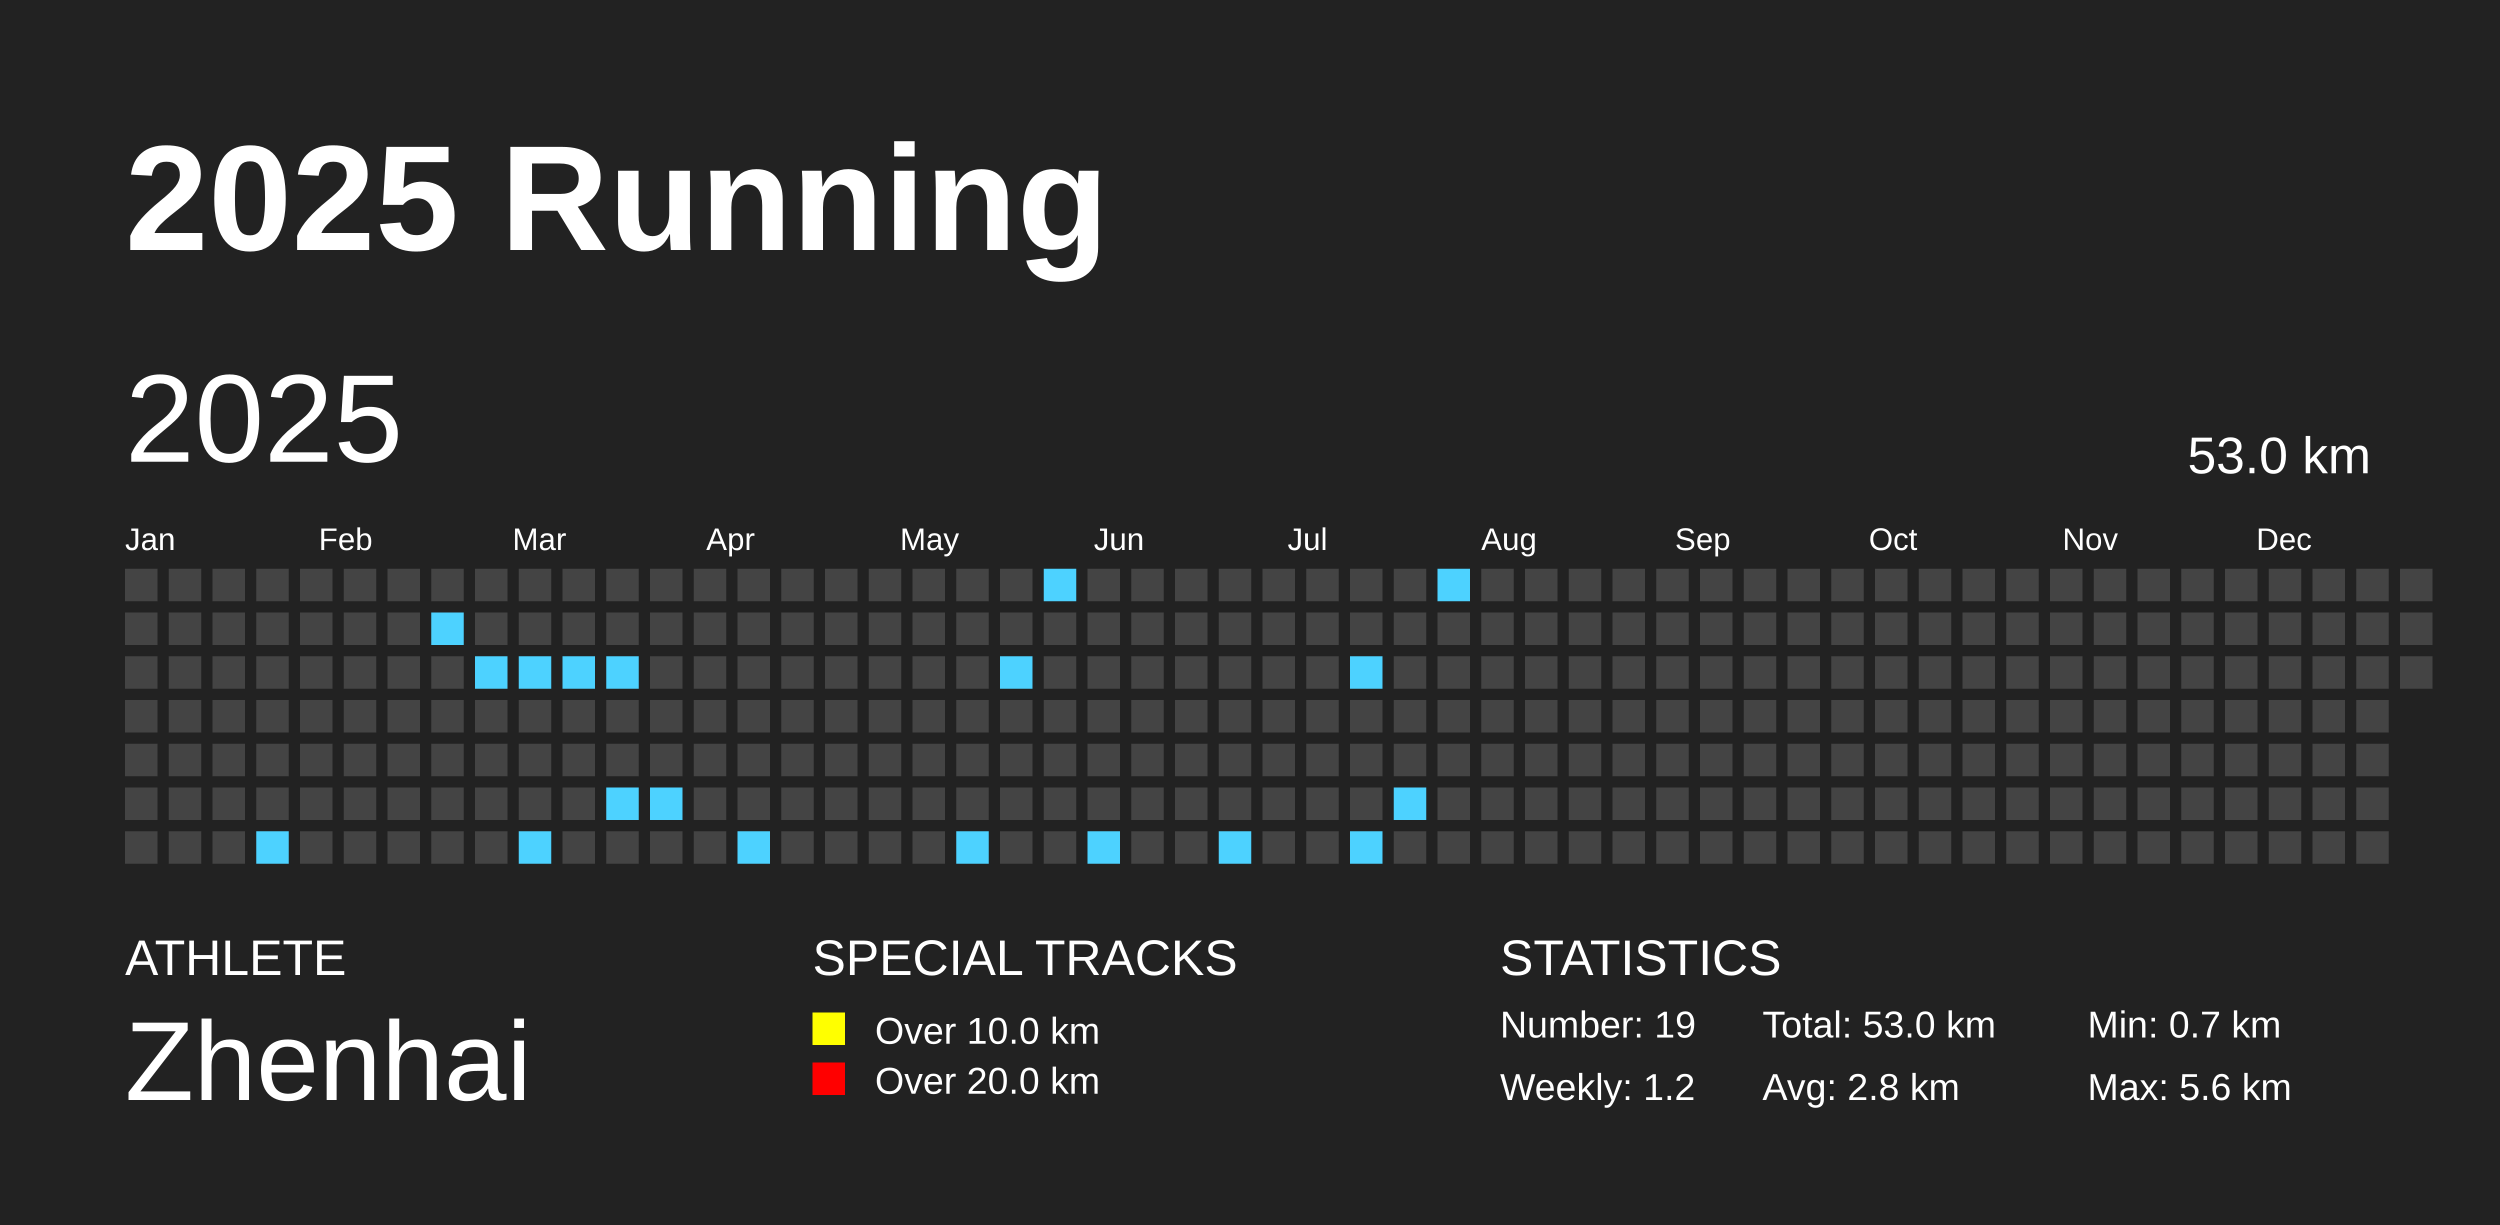
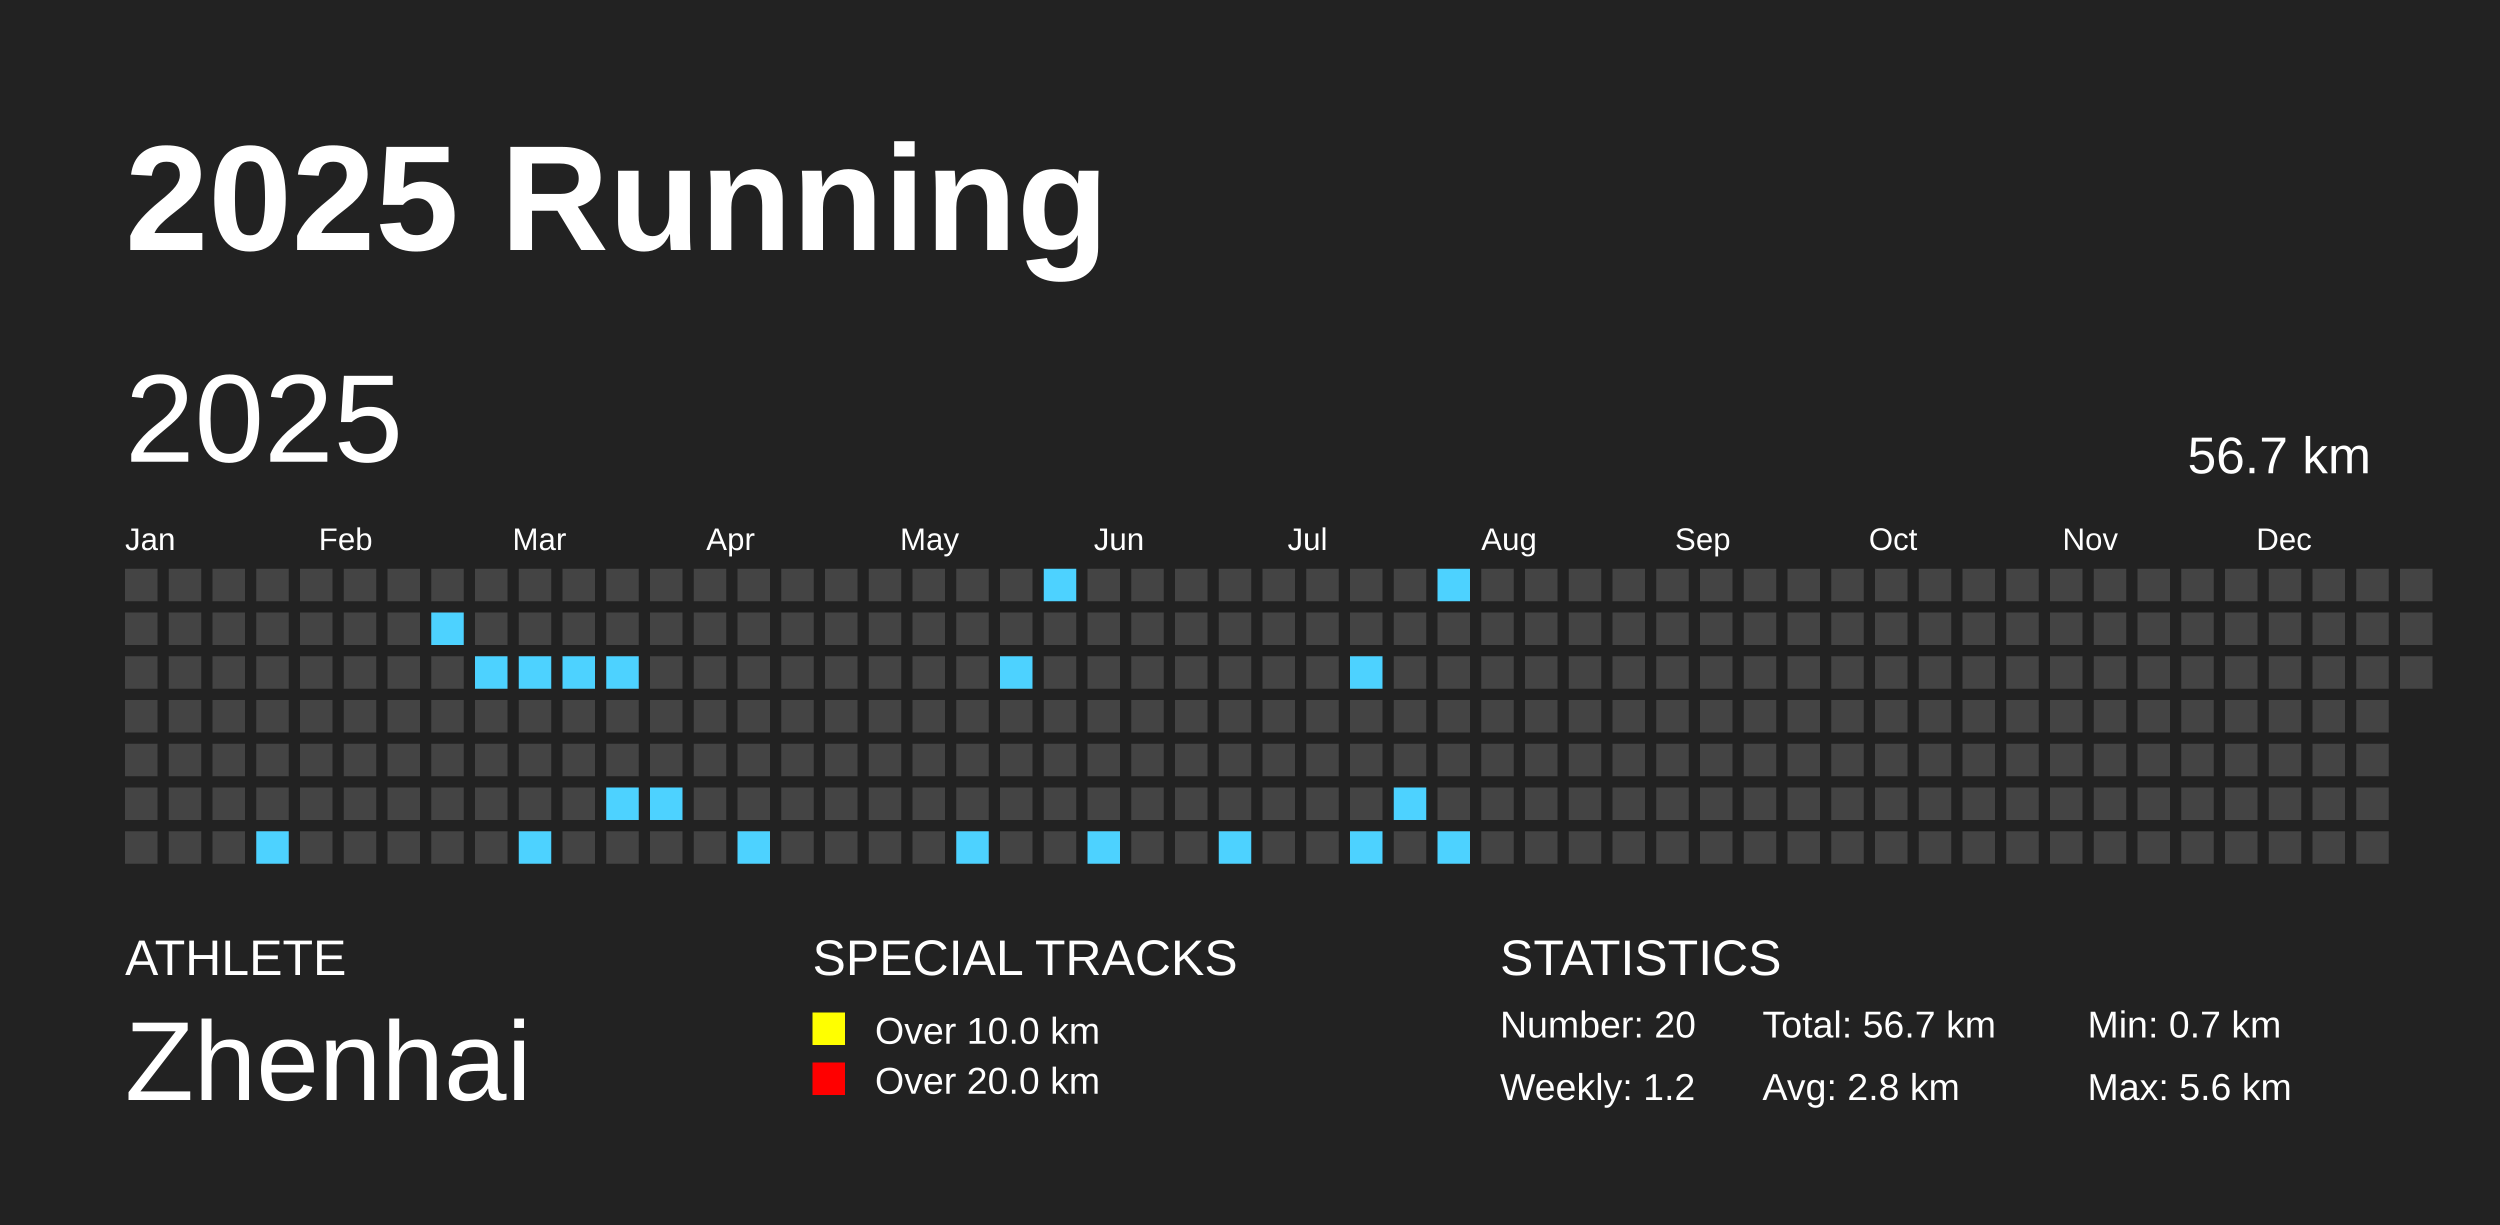
<svg xmlns="http://www.w3.org/2000/svg" baseProfile="full" height="98mm" version="1.1" viewBox="0,0,200,98" width="200mm">
  <defs />
  <rect fill="#222222" height="98" width="200" x="0" y="0" />
  <text fill="#FFFFFF" style="font-size:12px; font-family:Arial; font-weight:bold;" x="10" y="20">2025 Running</text>
  <text fill="#FFFFFF" style="font-size:4px; font-family:Arial" x="10" y="78">ATHLETE</text>
  <text fill="#FFFFFF" style="font-size:9px; font-family:Arial" x="10" y="88">Zhenhai</text>
  <text fill="#FFFFFF" style="font-size:4px; font-family:Arial" x="65" y="78">SPECIAL TRACKS</text>
  <rect fill="yellow" height="2.6" width="2.6" x="65" y="81" />
  <text fill="#FFFFFF" style="font-size:3px; font-family:Arial" x="70" y="83.5">Over 10.0 km</text>
  <rect fill="red" height="2.6" width="2.6" x="65" y="85" />
  <text fill="#FFFFFF" style="font-size:3px; font-family:Arial" x="70" y="87.5">Over 20.0 km</text>
  <text fill="#FFFFFF" style="font-size:4px; font-family:Arial" x="120" y="78">STATISTICS</text>
-   <text fill="#FFFFFF" style="font-size:3px; font-family:Arial" x="120" y="83">Number: 19</text>
+   <text fill="#FFFFFF" style="font-size:3px; font-family:Arial" x="120" y="83">Number: 20</text>
  <text fill="#FFFFFF" style="font-size:3px; font-family:Arial" x="120" y="88">Weekly: 1.2</text>
-   <text fill="#FFFFFF" style="font-size:3px; font-family:Arial" x="141" y="83">Total: 53.0 km</text>
+   <text fill="#FFFFFF" style="font-size:3px; font-family:Arial" x="141" y="83">Total: 56.7 km</text>
  <text fill="#FFFFFF" style="font-size:3px; font-family:Arial" x="141" y="88">Avg: 2.8 km</text>
  <text fill="#FFFFFF" style="font-size:3px; font-family:Arial" x="167" y="83">Min: 0.7 km</text>
  <text fill="#FFFFFF" style="font-size:3px; font-family:Arial" x="167" y="88">Max: 5.6 km</text>
  <text dominant-baseline="hanging" fill="#FFFFFF" style="font-size:10.0px; font-family:Arial;" x="10" y="30">2025</text>
-   <text dominant-baseline="hanging" fill="#FFFFFF" style="font-size:4.125px; font-family:Arial;" x="175" y="35">53.0 km</text>
+   <text dominant-baseline="hanging" fill="#FFFFFF" style="font-size:4.125px; font-family:Arial;" x="175" y="35">56.7 km</text>
  <text fill="#FFFFFF" style="font-size:2.5px; font-family:Arial" x="10.0" y="44">Jan</text>
  <text fill="#FFFFFF" style="font-size:2.5px; font-family:Arial" x="25.5" y="44">Feb</text>
  <text fill="#FFFFFF" style="font-size:2.5px; font-family:Arial" x="41.0" y="44">Mar</text>
  <text fill="#FFFFFF" style="font-size:2.5px; font-family:Arial" x="56.5" y="44">Apr</text>
  <text fill="#FFFFFF" style="font-size:2.5px; font-family:Arial" x="72.0" y="44">May</text>
  <text fill="#FFFFFF" style="font-size:2.5px; font-family:Arial" x="87.5" y="44">Jun</text>
  <text fill="#FFFFFF" style="font-size:2.5px; font-family:Arial" x="103.0" y="44">Jul</text>
  <text fill="#FFFFFF" style="font-size:2.5px; font-family:Arial" x="118.5" y="44">Aug</text>
  <text fill="#FFFFFF" style="font-size:2.5px; font-family:Arial" x="134.0" y="44">Sep</text>
  <text fill="#FFFFFF" style="font-size:2.5px; font-family:Arial" x="149.5" y="44">Oct</text>
  <text fill="#FFFFFF" style="font-size:2.5px; font-family:Arial" x="165.0" y="44">Nov</text>
  <text fill="#FFFFFF" style="font-size:2.5px; font-family:Arial" x="180.5" y="44">Dec</text>
  <rect fill="#444444" height="2.6" width="2.6" x="10.0" y="45.5" />
  <rect fill="#444444" height="2.6" width="2.6" x="10.0" y="49.0" />
  <rect fill="#444444" height="2.6" width="2.6" x="10.0" y="52.5" />
  <rect fill="#444444" height="2.6" width="2.6" x="10.0" y="56.0" />
  <rect fill="#444444" height="2.6" width="2.6" x="10.0" y="59.5" />
  <rect fill="#444444" height="2.6" width="2.6" x="10.0" y="63.0" />
  <rect fill="#444444" height="2.6" width="2.6" x="10.0" y="66.5" />
  <rect fill="#444444" height="2.6" width="2.6" x="13.5" y="45.5" />
  <rect fill="#444444" height="2.6" width="2.6" x="13.5" y="49.0" />
  <rect fill="#444444" height="2.6" width="2.6" x="13.5" y="52.5" />
  <rect fill="#444444" height="2.6" width="2.6" x="13.5" y="56.0" />
  <rect fill="#444444" height="2.6" width="2.6" x="13.5" y="59.5" />
  <rect fill="#444444" height="2.6" width="2.6" x="13.5" y="63.0" />
  <rect fill="#444444" height="2.6" width="2.6" x="13.5" y="66.5" />
  <rect fill="#444444" height="2.6" width="2.6" x="17.0" y="45.5" />
  <rect fill="#444444" height="2.6" width="2.6" x="17.0" y="49.0" />
  <rect fill="#444444" height="2.6" width="2.6" x="17.0" y="52.5" />
  <rect fill="#444444" height="2.6" width="2.6" x="17.0" y="56.0" />
  <rect fill="#444444" height="2.6" width="2.6" x="17.0" y="59.5" />
  <rect fill="#444444" height="2.6" width="2.6" x="17.0" y="63.0" />
  <rect fill="#444444" height="2.6" width="2.6" x="17.0" y="66.5" />
  <rect fill="#444444" height="2.6" width="2.6" x="20.5" y="45.5" />
  <rect fill="#444444" height="2.6" width="2.6" x="20.5" y="49.0" />
  <rect fill="#444444" height="2.6" width="2.6" x="20.5" y="52.5" />
  <rect fill="#444444" height="2.6" width="2.6" x="20.5" y="56.0" />
  <rect fill="#444444" height="2.6" width="2.6" x="20.5" y="59.5" />
  <rect fill="#444444" height="2.6" width="2.6" x="20.5" y="63.0" />
  <rect fill="#4DD2FF" height="2.6" width="2.6" x="20.5" y="66.5" />
  <rect fill="#444444" height="2.6" width="2.6" x="24.0" y="45.5" />
  <rect fill="#444444" height="2.6" width="2.6" x="24.0" y="49.0" />
  <rect fill="#444444" height="2.6" width="2.6" x="24.0" y="52.5" />
  <rect fill="#444444" height="2.6" width="2.6" x="24.0" y="56.0" />
  <rect fill="#444444" height="2.6" width="2.6" x="24.0" y="59.5" />
  <rect fill="#444444" height="2.6" width="2.6" x="24.0" y="63.0" />
  <rect fill="#444444" height="2.6" width="2.6" x="24.0" y="66.5" />
  <rect fill="#444444" height="2.6" width="2.6" x="27.5" y="45.5" />
  <rect fill="#444444" height="2.6" width="2.6" x="27.5" y="49.0" />
  <rect fill="#444444" height="2.6" width="2.6" x="27.5" y="52.5" />
  <rect fill="#444444" height="2.6" width="2.6" x="27.5" y="56.0" />
  <rect fill="#444444" height="2.6" width="2.6" x="27.5" y="59.5" />
  <rect fill="#444444" height="2.6" width="2.6" x="27.5" y="63.0" />
  <rect fill="#444444" height="2.6" width="2.6" x="27.5" y="66.5" />
  <rect fill="#444444" height="2.6" width="2.6" x="31.0" y="45.5" />
  <rect fill="#444444" height="2.6" width="2.6" x="31.0" y="49.0" />
  <rect fill="#444444" height="2.6" width="2.6" x="31.0" y="52.5" />
  <rect fill="#444444" height="2.6" width="2.6" x="31.0" y="56.0" />
  <rect fill="#444444" height="2.6" width="2.6" x="31.0" y="59.5" />
  <rect fill="#444444" height="2.6" width="2.6" x="31.0" y="63.0" />
  <rect fill="#444444" height="2.6" width="2.6" x="31.0" y="66.5" />
  <rect fill="#444444" height="2.6" width="2.6" x="34.5" y="45.5" />
  <rect fill="#4DD2FF" height="2.6" width="2.6" x="34.5" y="49.0" />
  <rect fill="#444444" height="2.6" width="2.6" x="34.5" y="52.5" />
  <rect fill="#444444" height="2.6" width="2.6" x="34.5" y="56.0" />
  <rect fill="#444444" height="2.6" width="2.6" x="34.5" y="59.5" />
  <rect fill="#444444" height="2.6" width="2.6" x="34.5" y="63.0" />
  <rect fill="#444444" height="2.6" width="2.6" x="34.5" y="66.5" />
  <rect fill="#444444" height="2.6" width="2.6" x="38.0" y="45.5" />
  <rect fill="#444444" height="2.6" width="2.6" x="38.0" y="49.0" />
  <rect fill="#4DD2FF" height="2.6" width="2.6" x="38.0" y="52.5" />
  <rect fill="#444444" height="2.6" width="2.6" x="38.0" y="56.0" />
  <rect fill="#444444" height="2.6" width="2.6" x="38.0" y="59.5" />
  <rect fill="#444444" height="2.6" width="2.6" x="38.0" y="63.0" />
  <rect fill="#444444" height="2.6" width="2.6" x="38.0" y="66.5" />
  <rect fill="#444444" height="2.6" width="2.6" x="41.5" y="45.5" />
  <rect fill="#444444" height="2.6" width="2.6" x="41.5" y="49.0" />
  <rect fill="#4DD2FF" height="2.6" width="2.6" x="41.5" y="52.5" />
  <rect fill="#444444" height="2.6" width="2.6" x="41.5" y="56.0" />
  <rect fill="#444444" height="2.6" width="2.6" x="41.5" y="59.5" />
  <rect fill="#444444" height="2.6" width="2.6" x="41.5" y="63.0" />
  <rect fill="#4DD2FF" height="2.6" width="2.6" x="41.5" y="66.5" />
  <rect fill="#444444" height="2.6" width="2.6" x="45.0" y="45.5" />
  <rect fill="#444444" height="2.6" width="2.6" x="45.0" y="49.0" />
  <rect fill="#4DD2FF" height="2.6" width="2.6" x="45.0" y="52.5" />
  <rect fill="#444444" height="2.6" width="2.6" x="45.0" y="56.0" />
  <rect fill="#444444" height="2.6" width="2.6" x="45.0" y="59.5" />
  <rect fill="#444444" height="2.6" width="2.6" x="45.0" y="63.0" />
  <rect fill="#444444" height="2.6" width="2.6" x="45.0" y="66.5" />
  <rect fill="#444444" height="2.6" width="2.6" x="48.5" y="45.5" />
  <rect fill="#444444" height="2.6" width="2.6" x="48.5" y="49.0" />
  <rect fill="#4DD2FF" height="2.6" width="2.6" x="48.5" y="52.5" />
  <rect fill="#444444" height="2.6" width="2.6" x="48.5" y="56.0" />
  <rect fill="#444444" height="2.6" width="2.6" x="48.5" y="59.5" />
  <rect fill="#4DD2FF" height="2.6" width="2.6" x="48.5" y="63.0" />
  <rect fill="#444444" height="2.6" width="2.6" x="48.5" y="66.5" />
  <rect fill="#444444" height="2.6" width="2.6" x="52.0" y="45.5" />
  <rect fill="#444444" height="2.6" width="2.6" x="52.0" y="49.0" />
  <rect fill="#444444" height="2.6" width="2.6" x="52.0" y="52.5" />
  <rect fill="#444444" height="2.6" width="2.6" x="52.0" y="56.0" />
  <rect fill="#444444" height="2.6" width="2.6" x="52.0" y="59.5" />
  <rect fill="#4DD2FF" height="2.6" width="2.6" x="52.0" y="63.0" />
  <rect fill="#444444" height="2.6" width="2.6" x="52.0" y="66.5" />
  <rect fill="#444444" height="2.6" width="2.6" x="55.5" y="45.5" />
  <rect fill="#444444" height="2.6" width="2.6" x="55.5" y="49.0" />
  <rect fill="#444444" height="2.6" width="2.6" x="55.5" y="52.5" />
  <rect fill="#444444" height="2.6" width="2.6" x="55.5" y="56.0" />
  <rect fill="#444444" height="2.6" width="2.6" x="55.5" y="59.5" />
  <rect fill="#444444" height="2.6" width="2.6" x="55.5" y="63.0" />
  <rect fill="#444444" height="2.6" width="2.6" x="55.5" y="66.5" />
  <rect fill="#444444" height="2.6" width="2.6" x="59.0" y="45.5" />
  <rect fill="#444444" height="2.6" width="2.6" x="59.0" y="49.0" />
  <rect fill="#444444" height="2.6" width="2.6" x="59.0" y="52.5" />
  <rect fill="#444444" height="2.6" width="2.6" x="59.0" y="56.0" />
  <rect fill="#444444" height="2.6" width="2.6" x="59.0" y="59.5" />
  <rect fill="#444444" height="2.6" width="2.6" x="59.0" y="63.0" />
  <rect fill="#4DD2FF" height="2.6" width="2.6" x="59.0" y="66.5" />
  <rect fill="#444444" height="2.6" width="2.6" x="62.5" y="45.5" />
  <rect fill="#444444" height="2.6" width="2.6" x="62.5" y="49.0" />
  <rect fill="#444444" height="2.6" width="2.6" x="62.5" y="52.5" />
  <rect fill="#444444" height="2.6" width="2.6" x="62.5" y="56.0" />
  <rect fill="#444444" height="2.6" width="2.6" x="62.5" y="59.5" />
  <rect fill="#444444" height="2.6" width="2.6" x="62.5" y="63.0" />
  <rect fill="#444444" height="2.6" width="2.6" x="62.5" y="66.5" />
  <rect fill="#444444" height="2.6" width="2.6" x="66.0" y="45.5" />
  <rect fill="#444444" height="2.6" width="2.6" x="66.0" y="49.0" />
  <rect fill="#444444" height="2.6" width="2.6" x="66.0" y="52.5" />
  <rect fill="#444444" height="2.6" width="2.6" x="66.0" y="56.0" />
  <rect fill="#444444" height="2.6" width="2.6" x="66.0" y="59.5" />
  <rect fill="#444444" height="2.6" width="2.6" x="66.0" y="63.0" />
  <rect fill="#444444" height="2.6" width="2.6" x="66.0" y="66.5" />
  <rect fill="#444444" height="2.6" width="2.6" x="69.5" y="45.5" />
  <rect fill="#444444" height="2.6" width="2.6" x="69.5" y="49.0" />
  <rect fill="#444444" height="2.6" width="2.6" x="69.5" y="52.5" />
  <rect fill="#444444" height="2.6" width="2.6" x="69.5" y="56.0" />
  <rect fill="#444444" height="2.6" width="2.6" x="69.5" y="59.5" />
  <rect fill="#444444" height="2.6" width="2.6" x="69.5" y="63.0" />
  <rect fill="#444444" height="2.6" width="2.6" x="69.5" y="66.5" />
  <rect fill="#444444" height="2.6" width="2.6" x="73.0" y="45.5" />
  <rect fill="#444444" height="2.6" width="2.6" x="73.0" y="49.0" />
  <rect fill="#444444" height="2.6" width="2.6" x="73.0" y="52.5" />
  <rect fill="#444444" height="2.6" width="2.6" x="73.0" y="56.0" />
  <rect fill="#444444" height="2.6" width="2.6" x="73.0" y="59.5" />
  <rect fill="#444444" height="2.6" width="2.6" x="73.0" y="63.0" />
  <rect fill="#444444" height="2.6" width="2.6" x="73.0" y="66.5" />
  <rect fill="#444444" height="2.6" width="2.6" x="76.5" y="45.5" />
  <rect fill="#444444" height="2.6" width="2.6" x="76.5" y="49.0" />
  <rect fill="#444444" height="2.6" width="2.6" x="76.5" y="52.5" />
  <rect fill="#444444" height="2.6" width="2.6" x="76.5" y="56.0" />
  <rect fill="#444444" height="2.6" width="2.6" x="76.5" y="59.5" />
  <rect fill="#444444" height="2.6" width="2.6" x="76.5" y="63.0" />
  <rect fill="#4DD2FF" height="2.6" width="2.6" x="76.5" y="66.5" />
  <rect fill="#444444" height="2.6" width="2.6" x="80.0" y="45.5" />
  <rect fill="#444444" height="2.6" width="2.6" x="80.0" y="49.0" />
  <rect fill="#4DD2FF" height="2.6" width="2.6" x="80.0" y="52.5" />
  <rect fill="#444444" height="2.6" width="2.6" x="80.0" y="56.0" />
  <rect fill="#444444" height="2.6" width="2.6" x="80.0" y="59.5" />
  <rect fill="#444444" height="2.6" width="2.6" x="80.0" y="63.0" />
  <rect fill="#444444" height="2.6" width="2.6" x="80.0" y="66.5" />
  <rect fill="#4DD2FF" height="2.6" width="2.6" x="83.5" y="45.5" />
  <rect fill="#444444" height="2.6" width="2.6" x="83.5" y="49.0" />
  <rect fill="#444444" height="2.6" width="2.6" x="83.5" y="52.5" />
  <rect fill="#444444" height="2.6" width="2.6" x="83.5" y="56.0" />
  <rect fill="#444444" height="2.6" width="2.6" x="83.5" y="59.5" />
  <rect fill="#444444" height="2.6" width="2.6" x="83.5" y="63.0" />
  <rect fill="#444444" height="2.6" width="2.6" x="83.5" y="66.5" />
  <rect fill="#444444" height="2.6" width="2.6" x="87.0" y="45.5" />
  <rect fill="#444444" height="2.6" width="2.6" x="87.0" y="49.0" />
  <rect fill="#444444" height="2.6" width="2.6" x="87.0" y="52.5" />
  <rect fill="#444444" height="2.6" width="2.6" x="87.0" y="56.0" />
  <rect fill="#444444" height="2.6" width="2.6" x="87.0" y="59.5" />
  <rect fill="#444444" height="2.6" width="2.6" x="87.0" y="63.0" />
  <rect fill="#4DD2FF" height="2.6" width="2.6" x="87.0" y="66.5" />
  <rect fill="#444444" height="2.6" width="2.6" x="90.5" y="45.5" />
  <rect fill="#444444" height="2.6" width="2.6" x="90.5" y="49.0" />
  <rect fill="#444444" height="2.6" width="2.6" x="90.5" y="52.5" />
  <rect fill="#444444" height="2.6" width="2.6" x="90.5" y="56.0" />
  <rect fill="#444444" height="2.6" width="2.6" x="90.5" y="59.5" />
  <rect fill="#444444" height="2.6" width="2.6" x="90.5" y="63.0" />
  <rect fill="#444444" height="2.6" width="2.6" x="90.5" y="66.5" />
  <rect fill="#444444" height="2.6" width="2.6" x="94.0" y="45.5" />
  <rect fill="#444444" height="2.6" width="2.6" x="94.0" y="49.0" />
  <rect fill="#444444" height="2.6" width="2.6" x="94.0" y="52.5" />
  <rect fill="#444444" height="2.6" width="2.6" x="94.0" y="56.0" />
  <rect fill="#444444" height="2.6" width="2.6" x="94.0" y="59.5" />
  <rect fill="#444444" height="2.6" width="2.6" x="94.0" y="63.0" />
  <rect fill="#444444" height="2.6" width="2.6" x="94.0" y="66.5" />
  <rect fill="#444444" height="2.6" width="2.6" x="97.5" y="45.5" />
  <rect fill="#444444" height="2.6" width="2.6" x="97.5" y="49.0" />
  <rect fill="#444444" height="2.6" width="2.6" x="97.5" y="52.5" />
  <rect fill="#444444" height="2.6" width="2.6" x="97.5" y="56.0" />
  <rect fill="#444444" height="2.6" width="2.6" x="97.5" y="59.5" />
  <rect fill="#444444" height="2.6" width="2.6" x="97.5" y="63.0" />
  <rect fill="#4DD2FF" height="2.6" width="2.6" x="97.5" y="66.5" />
  <rect fill="#444444" height="2.6" width="2.6" x="101.0" y="45.5" />
  <rect fill="#444444" height="2.6" width="2.6" x="101.0" y="49.0" />
  <rect fill="#444444" height="2.6" width="2.6" x="101.0" y="52.5" />
  <rect fill="#444444" height="2.6" width="2.6" x="101.0" y="56.0" />
  <rect fill="#444444" height="2.6" width="2.6" x="101.0" y="59.5" />
  <rect fill="#444444" height="2.6" width="2.6" x="101.0" y="63.0" />
  <rect fill="#444444" height="2.6" width="2.6" x="101.0" y="66.5" />
  <rect fill="#444444" height="2.6" width="2.6" x="104.5" y="45.5" />
  <rect fill="#444444" height="2.6" width="2.6" x="104.5" y="49.0" />
  <rect fill="#444444" height="2.6" width="2.6" x="104.5" y="52.5" />
  <rect fill="#444444" height="2.6" width="2.6" x="104.5" y="56.0" />
  <rect fill="#444444" height="2.6" width="2.6" x="104.5" y="59.5" />
  <rect fill="#444444" height="2.6" width="2.6" x="104.5" y="63.0" />
  <rect fill="#444444" height="2.6" width="2.6" x="104.5" y="66.5" />
  <rect fill="#444444" height="2.6" width="2.6" x="108.0" y="45.5" />
  <rect fill="#444444" height="2.6" width="2.6" x="108.0" y="49.0" />
  <rect fill="#4DD2FF" height="2.6" width="2.6" x="108.0" y="52.5" />
  <rect fill="#444444" height="2.6" width="2.6" x="108.0" y="56.0" />
  <rect fill="#444444" height="2.6" width="2.6" x="108.0" y="59.5" />
  <rect fill="#444444" height="2.6" width="2.6" x="108.0" y="63.0" />
  <rect fill="#4DD2FF" height="2.6" width="2.6" x="108.0" y="66.5" />
  <rect fill="#444444" height="2.6" width="2.6" x="111.5" y="45.5" />
  <rect fill="#444444" height="2.6" width="2.6" x="111.5" y="49.0" />
  <rect fill="#444444" height="2.6" width="2.6" x="111.5" y="52.5" />
  <rect fill="#444444" height="2.6" width="2.6" x="111.5" y="56.0" />
  <rect fill="#444444" height="2.6" width="2.6" x="111.5" y="59.5" />
  <rect fill="#4DD2FF" height="2.6" width="2.6" x="111.5" y="63.0" />
  <rect fill="#444444" height="2.6" width="2.6" x="111.5" y="66.5" />
  <rect fill="#4DD2FF" height="2.6" width="2.6" x="115.0" y="45.5" />
  <rect fill="#444444" height="2.6" width="2.6" x="115.0" y="49.0" />
  <rect fill="#444444" height="2.6" width="2.6" x="115.0" y="52.5" />
  <rect fill="#444444" height="2.6" width="2.6" x="115.0" y="56.0" />
  <rect fill="#444444" height="2.6" width="2.6" x="115.0" y="59.5" />
  <rect fill="#444444" height="2.6" width="2.6" x="115.0" y="63.0" />
-   <rect fill="#444444" height="2.6" width="2.6" x="115.0" y="66.5" />
+   <rect fill="#4DD2FF" height="2.6" width="2.6" x="115.0" y="66.5" />
  <rect fill="#444444" height="2.6" width="2.6" x="118.5" y="45.5" />
  <rect fill="#444444" height="2.6" width="2.6" x="118.5" y="49.0" />
  <rect fill="#444444" height="2.6" width="2.6" x="118.5" y="52.5" />
  <rect fill="#444444" height="2.6" width="2.6" x="118.5" y="56.0" />
  <rect fill="#444444" height="2.6" width="2.6" x="118.5" y="59.5" />
  <rect fill="#444444" height="2.6" width="2.6" x="118.5" y="63.0" />
  <rect fill="#444444" height="2.6" width="2.6" x="118.5" y="66.5" />
  <rect fill="#444444" height="2.6" width="2.6" x="122.0" y="45.5" />
  <rect fill="#444444" height="2.6" width="2.6" x="122.0" y="49.0" />
  <rect fill="#444444" height="2.6" width="2.6" x="122.0" y="52.5" />
  <rect fill="#444444" height="2.6" width="2.6" x="122.0" y="56.0" />
  <rect fill="#444444" height="2.6" width="2.6" x="122.0" y="59.5" />
  <rect fill="#444444" height="2.6" width="2.6" x="122.0" y="63.0" />
  <rect fill="#444444" height="2.6" width="2.6" x="122.0" y="66.5" />
  <rect fill="#444444" height="2.6" width="2.6" x="125.5" y="45.5" />
  <rect fill="#444444" height="2.6" width="2.6" x="125.5" y="49.0" />
  <rect fill="#444444" height="2.6" width="2.6" x="125.5" y="52.5" />
  <rect fill="#444444" height="2.6" width="2.6" x="125.5" y="56.0" />
  <rect fill="#444444" height="2.6" width="2.6" x="125.5" y="59.5" />
  <rect fill="#444444" height="2.6" width="2.6" x="125.5" y="63.0" />
  <rect fill="#444444" height="2.6" width="2.6" x="125.5" y="66.5" />
  <rect fill="#444444" height="2.6" width="2.6" x="129.0" y="45.5" />
  <rect fill="#444444" height="2.6" width="2.6" x="129.0" y="49.0" />
  <rect fill="#444444" height="2.6" width="2.6" x="129.0" y="52.5" />
  <rect fill="#444444" height="2.6" width="2.6" x="129.0" y="56.0" />
  <rect fill="#444444" height="2.6" width="2.6" x="129.0" y="59.5" />
  <rect fill="#444444" height="2.6" width="2.6" x="129.0" y="63.0" />
  <rect fill="#444444" height="2.6" width="2.6" x="129.0" y="66.5" />
  <rect fill="#444444" height="2.6" width="2.6" x="132.5" y="45.5" />
  <rect fill="#444444" height="2.6" width="2.6" x="132.5" y="49.0" />
  <rect fill="#444444" height="2.6" width="2.6" x="132.5" y="52.5" />
  <rect fill="#444444" height="2.6" width="2.6" x="132.5" y="56.0" />
  <rect fill="#444444" height="2.6" width="2.6" x="132.5" y="59.5" />
  <rect fill="#444444" height="2.6" width="2.6" x="132.5" y="63.0" />
  <rect fill="#444444" height="2.6" width="2.6" x="132.5" y="66.5" />
  <rect fill="#444444" height="2.6" width="2.6" x="136.0" y="45.5" />
  <rect fill="#444444" height="2.6" width="2.6" x="136.0" y="49.0" />
  <rect fill="#444444" height="2.6" width="2.6" x="136.0" y="52.5" />
  <rect fill="#444444" height="2.6" width="2.6" x="136.0" y="56.0" />
  <rect fill="#444444" height="2.6" width="2.6" x="136.0" y="59.5" />
  <rect fill="#444444" height="2.6" width="2.6" x="136.0" y="63.0" />
  <rect fill="#444444" height="2.6" width="2.6" x="136.0" y="66.5" />
  <rect fill="#444444" height="2.6" width="2.6" x="139.5" y="45.5" />
  <rect fill="#444444" height="2.6" width="2.6" x="139.5" y="49.0" />
  <rect fill="#444444" height="2.6" width="2.6" x="139.5" y="52.5" />
  <rect fill="#444444" height="2.6" width="2.6" x="139.5" y="56.0" />
  <rect fill="#444444" height="2.6" width="2.6" x="139.5" y="59.5" />
  <rect fill="#444444" height="2.6" width="2.6" x="139.5" y="63.0" />
  <rect fill="#444444" height="2.6" width="2.6" x="139.5" y="66.5" />
  <rect fill="#444444" height="2.6" width="2.6" x="143.0" y="45.5" />
  <rect fill="#444444" height="2.6" width="2.6" x="143.0" y="49.0" />
  <rect fill="#444444" height="2.6" width="2.6" x="143.0" y="52.5" />
  <rect fill="#444444" height="2.6" width="2.6" x="143.0" y="56.0" />
  <rect fill="#444444" height="2.6" width="2.6" x="143.0" y="59.5" />
  <rect fill="#444444" height="2.6" width="2.6" x="143.0" y="63.0" />
  <rect fill="#444444" height="2.6" width="2.6" x="143.0" y="66.5" />
  <rect fill="#444444" height="2.6" width="2.6" x="146.5" y="45.5" />
  <rect fill="#444444" height="2.6" width="2.6" x="146.5" y="49.0" />
  <rect fill="#444444" height="2.6" width="2.6" x="146.5" y="52.5" />
  <rect fill="#444444" height="2.6" width="2.6" x="146.5" y="56.0" />
  <rect fill="#444444" height="2.6" width="2.6" x="146.5" y="59.5" />
  <rect fill="#444444" height="2.6" width="2.6" x="146.5" y="63.0" />
  <rect fill="#444444" height="2.6" width="2.6" x="146.5" y="66.5" />
  <rect fill="#444444" height="2.6" width="2.6" x="150.0" y="45.5" />
  <rect fill="#444444" height="2.6" width="2.6" x="150.0" y="49.0" />
  <rect fill="#444444" height="2.6" width="2.6" x="150.0" y="52.5" />
  <rect fill="#444444" height="2.6" width="2.6" x="150.0" y="56.0" />
  <rect fill="#444444" height="2.6" width="2.6" x="150.0" y="59.5" />
  <rect fill="#444444" height="2.6" width="2.6" x="150.0" y="63.0" />
  <rect fill="#444444" height="2.6" width="2.6" x="150.0" y="66.5" />
  <rect fill="#444444" height="2.6" width="2.6" x="153.5" y="45.5" />
  <rect fill="#444444" height="2.6" width="2.6" x="153.5" y="49.0" />
  <rect fill="#444444" height="2.6" width="2.6" x="153.5" y="52.5" />
  <rect fill="#444444" height="2.6" width="2.6" x="153.5" y="56.0" />
  <rect fill="#444444" height="2.6" width="2.6" x="153.5" y="59.5" />
  <rect fill="#444444" height="2.6" width="2.6" x="153.5" y="63.0" />
  <rect fill="#444444" height="2.6" width="2.6" x="153.5" y="66.5" />
  <rect fill="#444444" height="2.6" width="2.6" x="157.0" y="45.5" />
  <rect fill="#444444" height="2.6" width="2.6" x="157.0" y="49.0" />
  <rect fill="#444444" height="2.6" width="2.6" x="157.0" y="52.5" />
  <rect fill="#444444" height="2.6" width="2.6" x="157.0" y="56.0" />
  <rect fill="#444444" height="2.6" width="2.6" x="157.0" y="59.5" />
  <rect fill="#444444" height="2.6" width="2.6" x="157.0" y="63.0" />
  <rect fill="#444444" height="2.6" width="2.6" x="157.0" y="66.5" />
  <rect fill="#444444" height="2.6" width="2.6" x="160.5" y="45.5" />
  <rect fill="#444444" height="2.6" width="2.6" x="160.5" y="49.0" />
  <rect fill="#444444" height="2.6" width="2.6" x="160.5" y="52.5" />
  <rect fill="#444444" height="2.6" width="2.6" x="160.5" y="56.0" />
  <rect fill="#444444" height="2.6" width="2.6" x="160.5" y="59.5" />
  <rect fill="#444444" height="2.6" width="2.6" x="160.5" y="63.0" />
  <rect fill="#444444" height="2.6" width="2.6" x="160.5" y="66.5" />
  <rect fill="#444444" height="2.6" width="2.6" x="164.0" y="45.5" />
  <rect fill="#444444" height="2.6" width="2.6" x="164.0" y="49.0" />
  <rect fill="#444444" height="2.6" width="2.6" x="164.0" y="52.5" />
  <rect fill="#444444" height="2.6" width="2.6" x="164.0" y="56.0" />
  <rect fill="#444444" height="2.6" width="2.6" x="164.0" y="59.5" />
  <rect fill="#444444" height="2.6" width="2.6" x="164.0" y="63.0" />
  <rect fill="#444444" height="2.6" width="2.6" x="164.0" y="66.5" />
  <rect fill="#444444" height="2.6" width="2.6" x="167.5" y="45.5" />
  <rect fill="#444444" height="2.6" width="2.6" x="167.5" y="49.0" />
  <rect fill="#444444" height="2.6" width="2.6" x="167.5" y="52.5" />
  <rect fill="#444444" height="2.6" width="2.6" x="167.5" y="56.0" />
  <rect fill="#444444" height="2.6" width="2.6" x="167.5" y="59.5" />
  <rect fill="#444444" height="2.6" width="2.6" x="167.5" y="63.0" />
  <rect fill="#444444" height="2.6" width="2.6" x="167.5" y="66.5" />
  <rect fill="#444444" height="2.6" width="2.6" x="171.0" y="45.5" />
  <rect fill="#444444" height="2.6" width="2.6" x="171.0" y="49.0" />
  <rect fill="#444444" height="2.6" width="2.6" x="171.0" y="52.5" />
  <rect fill="#444444" height="2.6" width="2.6" x="171.0" y="56.0" />
  <rect fill="#444444" height="2.6" width="2.6" x="171.0" y="59.5" />
  <rect fill="#444444" height="2.6" width="2.6" x="171.0" y="63.0" />
  <rect fill="#444444" height="2.6" width="2.6" x="171.0" y="66.5" />
  <rect fill="#444444" height="2.6" width="2.6" x="174.5" y="45.5" />
  <rect fill="#444444" height="2.6" width="2.6" x="174.5" y="49.0" />
  <rect fill="#444444" height="2.6" width="2.6" x="174.5" y="52.5" />
  <rect fill="#444444" height="2.6" width="2.6" x="174.5" y="56.0" />
  <rect fill="#444444" height="2.6" width="2.6" x="174.5" y="59.5" />
  <rect fill="#444444" height="2.6" width="2.6" x="174.5" y="63.0" />
  <rect fill="#444444" height="2.6" width="2.6" x="174.5" y="66.5" />
  <rect fill="#444444" height="2.6" width="2.6" x="178.0" y="45.5" />
  <rect fill="#444444" height="2.6" width="2.6" x="178.0" y="49.0" />
  <rect fill="#444444" height="2.6" width="2.6" x="178.0" y="52.5" />
  <rect fill="#444444" height="2.6" width="2.6" x="178.0" y="56.0" />
  <rect fill="#444444" height="2.6" width="2.6" x="178.0" y="59.5" />
  <rect fill="#444444" height="2.6" width="2.6" x="178.0" y="63.0" />
  <rect fill="#444444" height="2.6" width="2.6" x="178.0" y="66.5" />
  <rect fill="#444444" height="2.6" width="2.6" x="181.5" y="45.5" />
  <rect fill="#444444" height="2.6" width="2.6" x="181.5" y="49.0" />
  <rect fill="#444444" height="2.6" width="2.6" x="181.5" y="52.5" />
  <rect fill="#444444" height="2.6" width="2.6" x="181.5" y="56.0" />
  <rect fill="#444444" height="2.6" width="2.6" x="181.5" y="59.5" />
  <rect fill="#444444" height="2.6" width="2.6" x="181.5" y="63.0" />
  <rect fill="#444444" height="2.6" width="2.6" x="181.5" y="66.5" />
  <rect fill="#444444" height="2.6" width="2.6" x="185.0" y="45.5" />
  <rect fill="#444444" height="2.6" width="2.6" x="185.0" y="49.0" />
  <rect fill="#444444" height="2.6" width="2.6" x="185.0" y="52.5" />
  <rect fill="#444444" height="2.6" width="2.6" x="185.0" y="56.0" />
  <rect fill="#444444" height="2.6" width="2.6" x="185.0" y="59.5" />
  <rect fill="#444444" height="2.6" width="2.6" x="185.0" y="63.0" />
  <rect fill="#444444" height="2.6" width="2.6" x="185.0" y="66.5" />
  <rect fill="#444444" height="2.6" width="2.6" x="188.5" y="45.5" />
  <rect fill="#444444" height="2.6" width="2.6" x="188.5" y="49.0" />
  <rect fill="#444444" height="2.6" width="2.6" x="188.5" y="52.5" />
  <rect fill="#444444" height="2.6" width="2.6" x="188.5" y="56.0" />
  <rect fill="#444444" height="2.6" width="2.6" x="188.5" y="59.5" />
  <rect fill="#444444" height="2.6" width="2.6" x="188.5" y="63.0" />
  <rect fill="#444444" height="2.6" width="2.6" x="188.5" y="66.5" />
  <rect fill="#444444" height="2.6" width="2.6" x="192.0" y="45.5" />
  <rect fill="#444444" height="2.6" width="2.6" x="192.0" y="49.0" />
  <rect fill="#444444" height="2.6" width="2.6" x="192.0" y="52.5" />
</svg>
